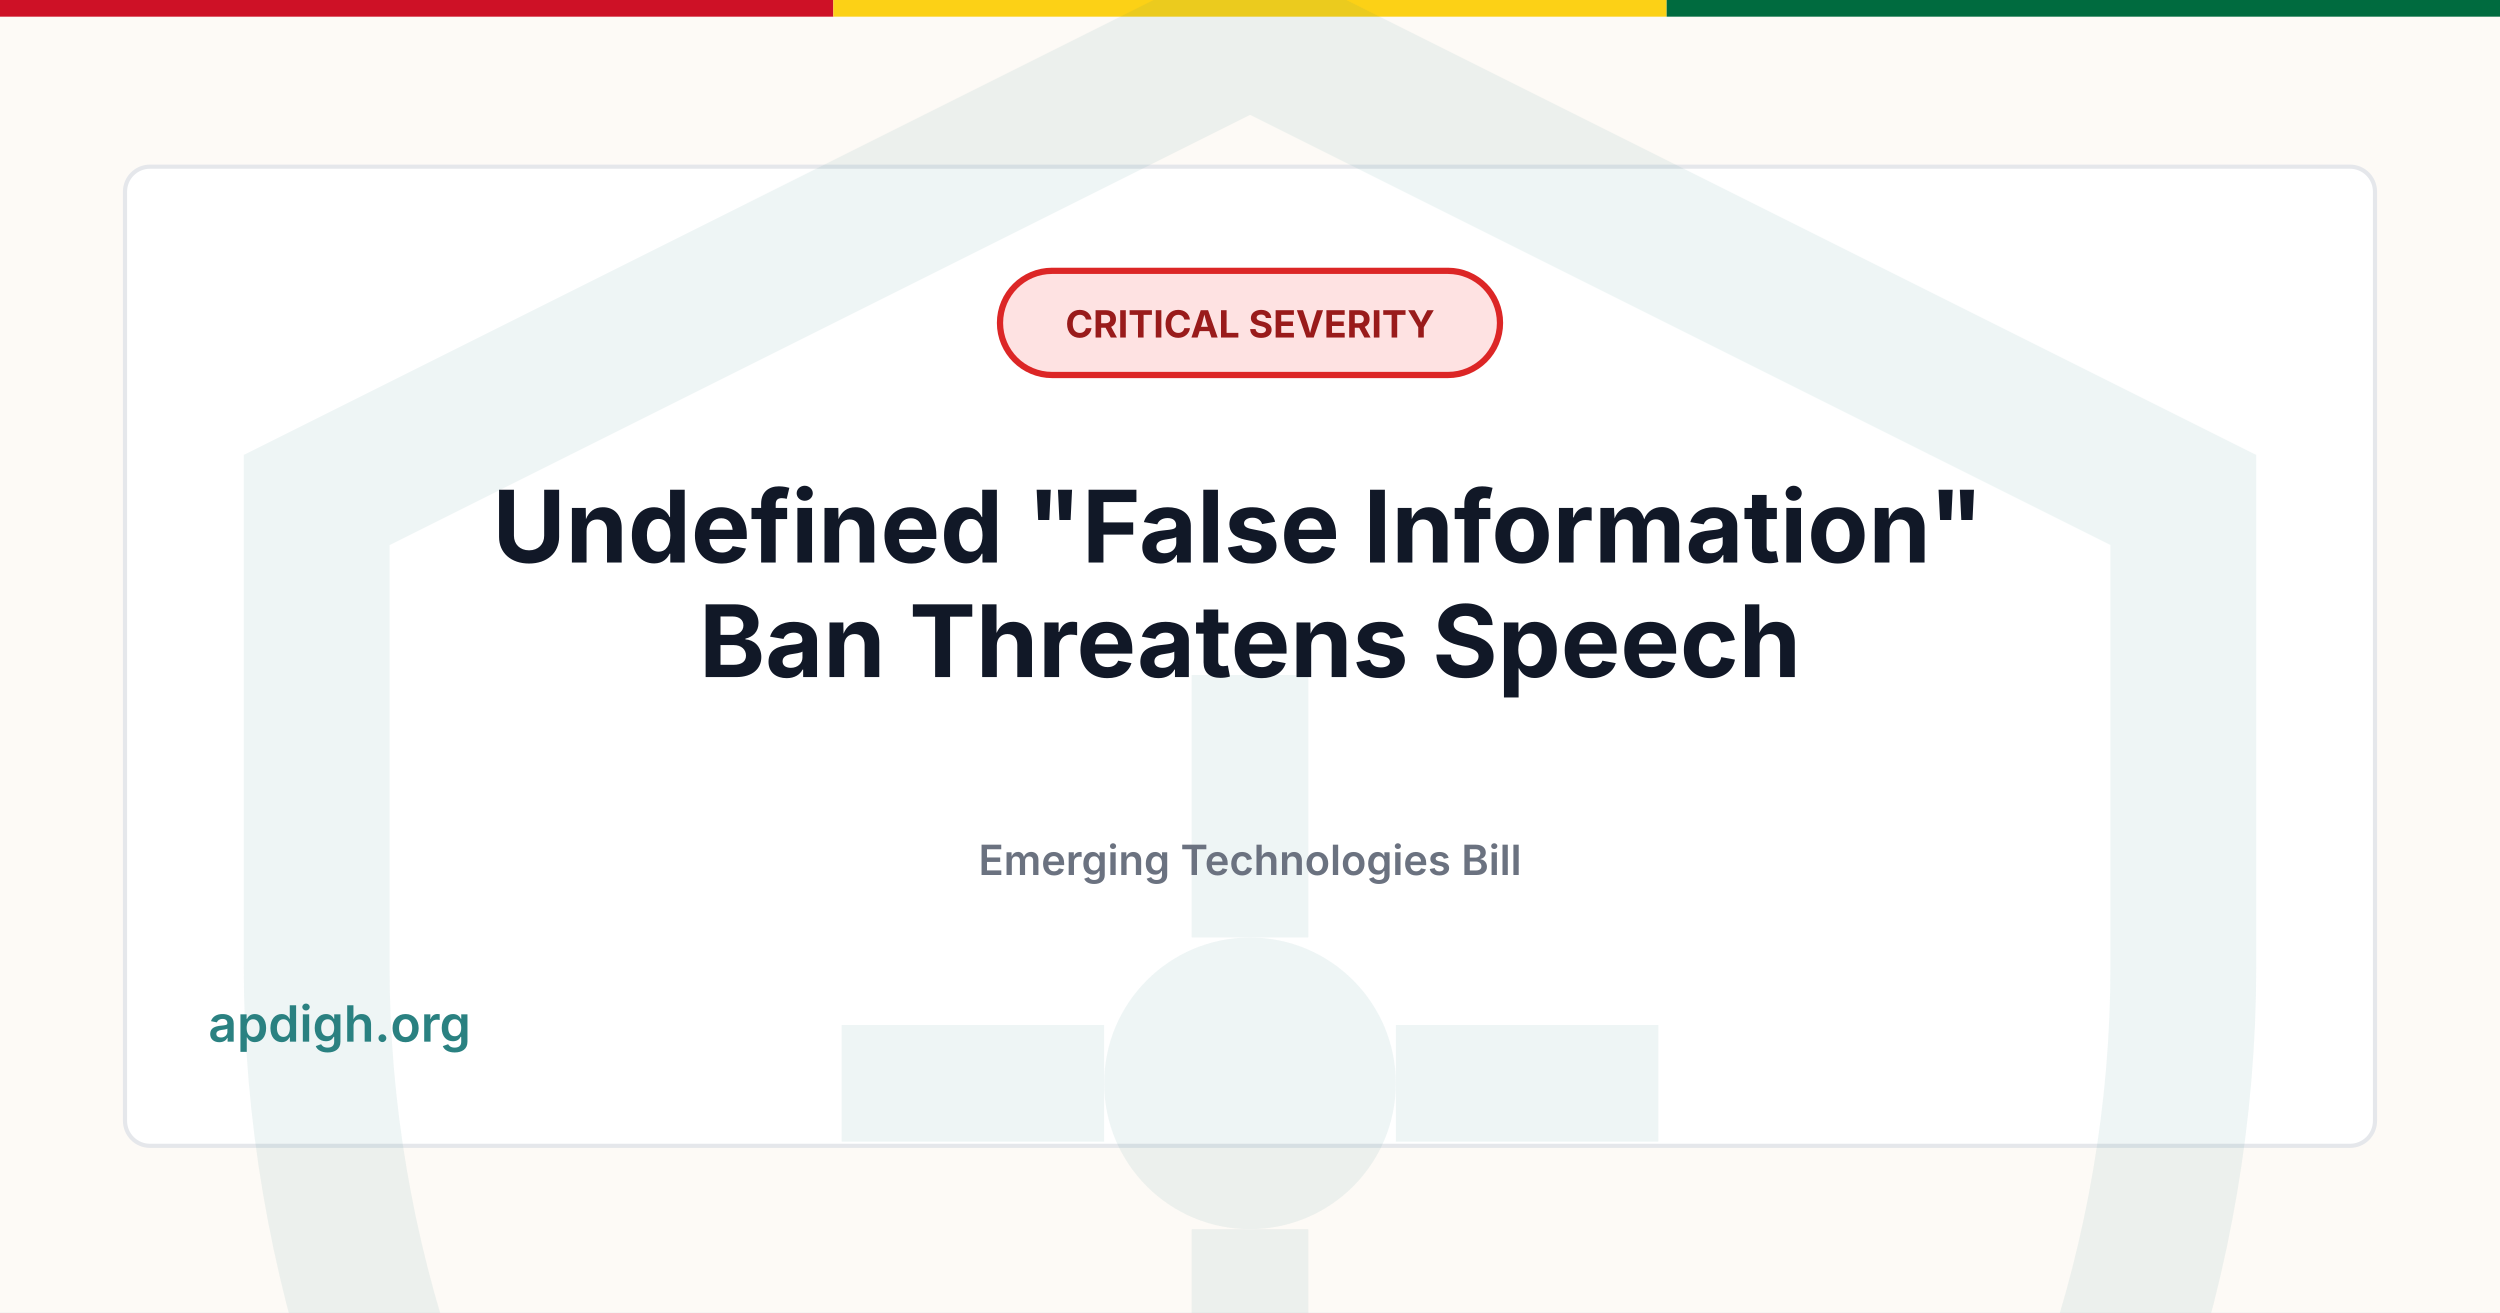
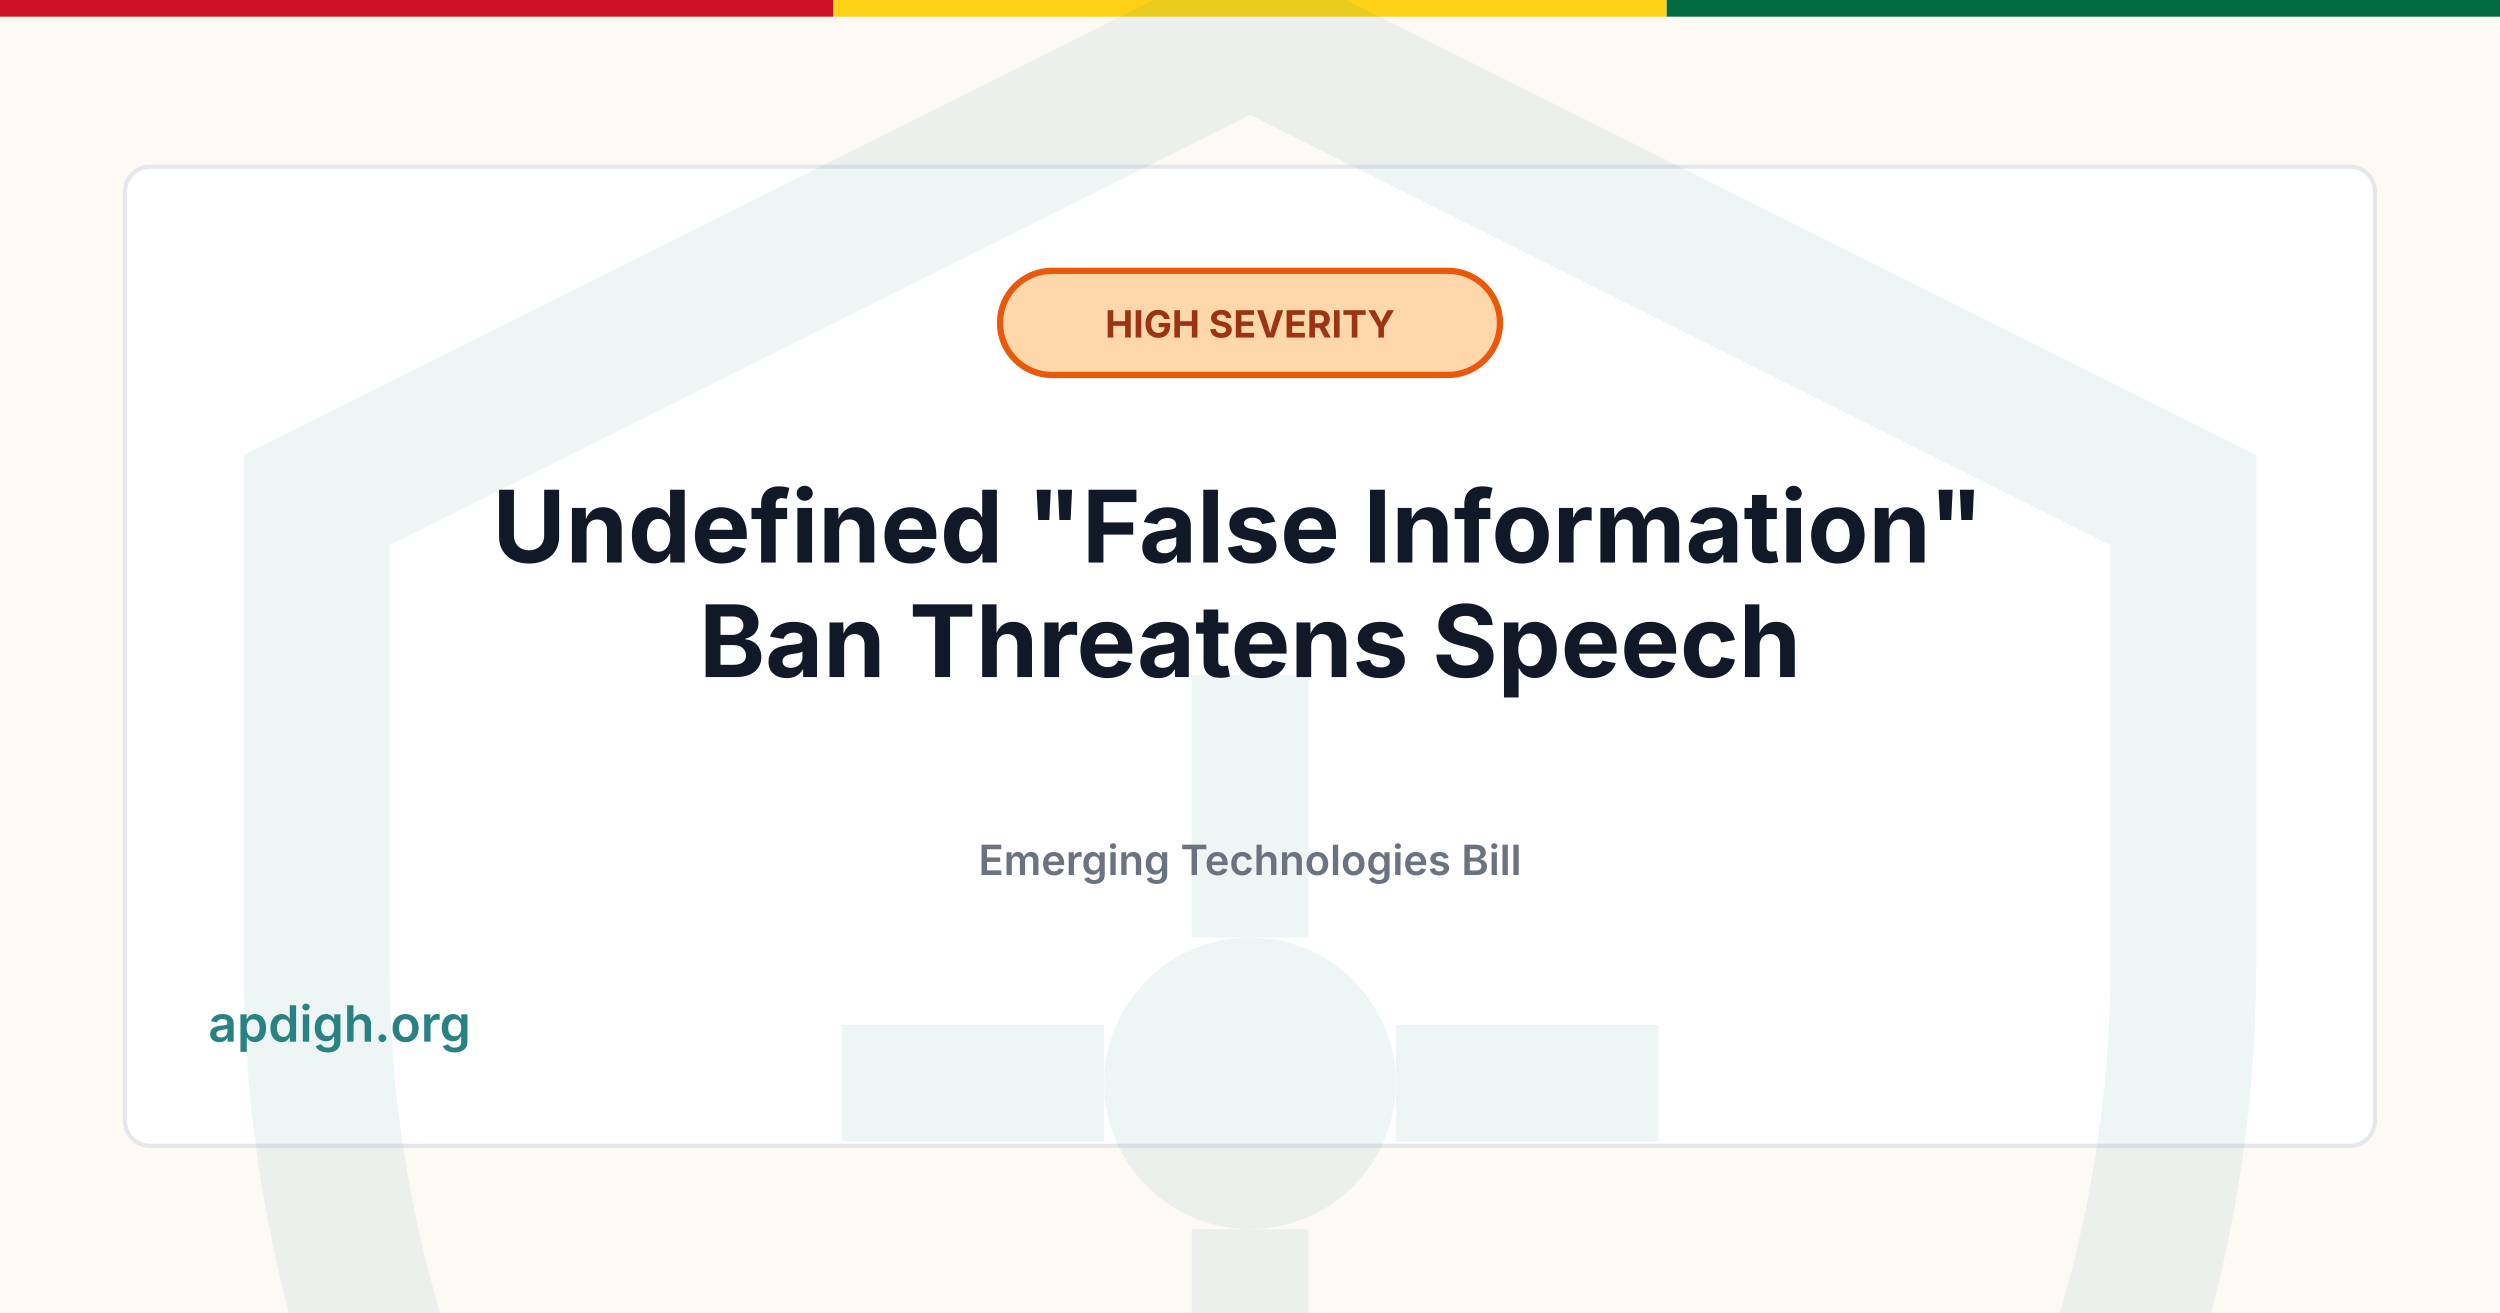
<svg xmlns="http://www.w3.org/2000/svg" width="1200" height="630" viewBox="0 0 1200 630">
  <rect width="1200" height="630" fill="#FDFAF6" />
  <rect x="0" y="0" width="400" height="8" fill="#CE1126" />
  <rect x="400" y="0" width="400" height="8" fill="#FCD116" />
  <rect x="800" y="0" width="400" height="8" fill="#006B3F" />
  <rect x="60" y="80" width="1080" height="470" fill="white" stroke="#E5E7EB" stroke-width="2" rx="12" />
  <g transform="translate(40, -40) scale(28)" opacity="0.08">
    <path d="M20 2L4 10V18C4 27.94 10.84 37.14 20 39C29.16 37.14 36 27.94 36 18V10L20 2Z" fill="none" stroke="#2A8181" stroke-width="2.5" />
    <circle cx="20" cy="20" r="2.5" fill="#2A8181" />
    <line x1="20" y1="17.5" x2="20" y2="13" stroke="#2A8181" stroke-width="2" />
    <line x1="20" y1="22.5" x2="20" y2="27" stroke="#2A8181" stroke-width="2" />
    <line x1="17.5" y1="20" x2="13" y2="20" stroke="#2A8181" stroke-width="2" />
    <line x1="22.5" y1="20" x2="27" y2="20" stroke="#2A8181" stroke-width="2" />
  </g>
  <g transform="translate(600, 150)">
-     <rect x="-120" y="-20" width="240" height="50" rx="25" fill="#FEE2E2" stroke="#DC2626" stroke-width="3" />
-     <text x="0" y="12" font-family="Inter, system-ui, sans-serif" font-size="18" font-weight="700" fill="#991B1B" text-anchor="middle">CRITICAL SEVERITY</text>
+     <rect x="-120" y="-20" width="240" height="50" rx="25" fill="#FED7AA" stroke="#EA580C" stroke-width="3" />
+     <text x="0" y="12" font-family="Inter, system-ui, sans-serif" font-size="18" font-weight="700" fill="#9A3412" text-anchor="middle">HIGH SEVERITY</text>
  </g>
  <text x="600" y="270" font-family="Inter, system-ui, sans-serif" font-size="48" font-weight="700" fill="#111827" text-anchor="middle">
    <tspan x="600" dy="0">Undefined "False Information"</tspan>
    <tspan x="600" dy="55">Ban Threatens Speech</tspan>
  </text>
  <text x="600" y="420" font-family="Inter, system-ui, sans-serif" font-size="20" font-weight="600" fill="#6B7280" text-anchor="middle">
    <tspan x="600" dy="0">Emerging Technologies Bill</tspan>
  </text>
  <text x="100" y="500" font-family="Inter, system-ui, sans-serif" font-size="24" font-weight="600" fill="#2A8181">
    apdigh.org
  </text>
</svg>
